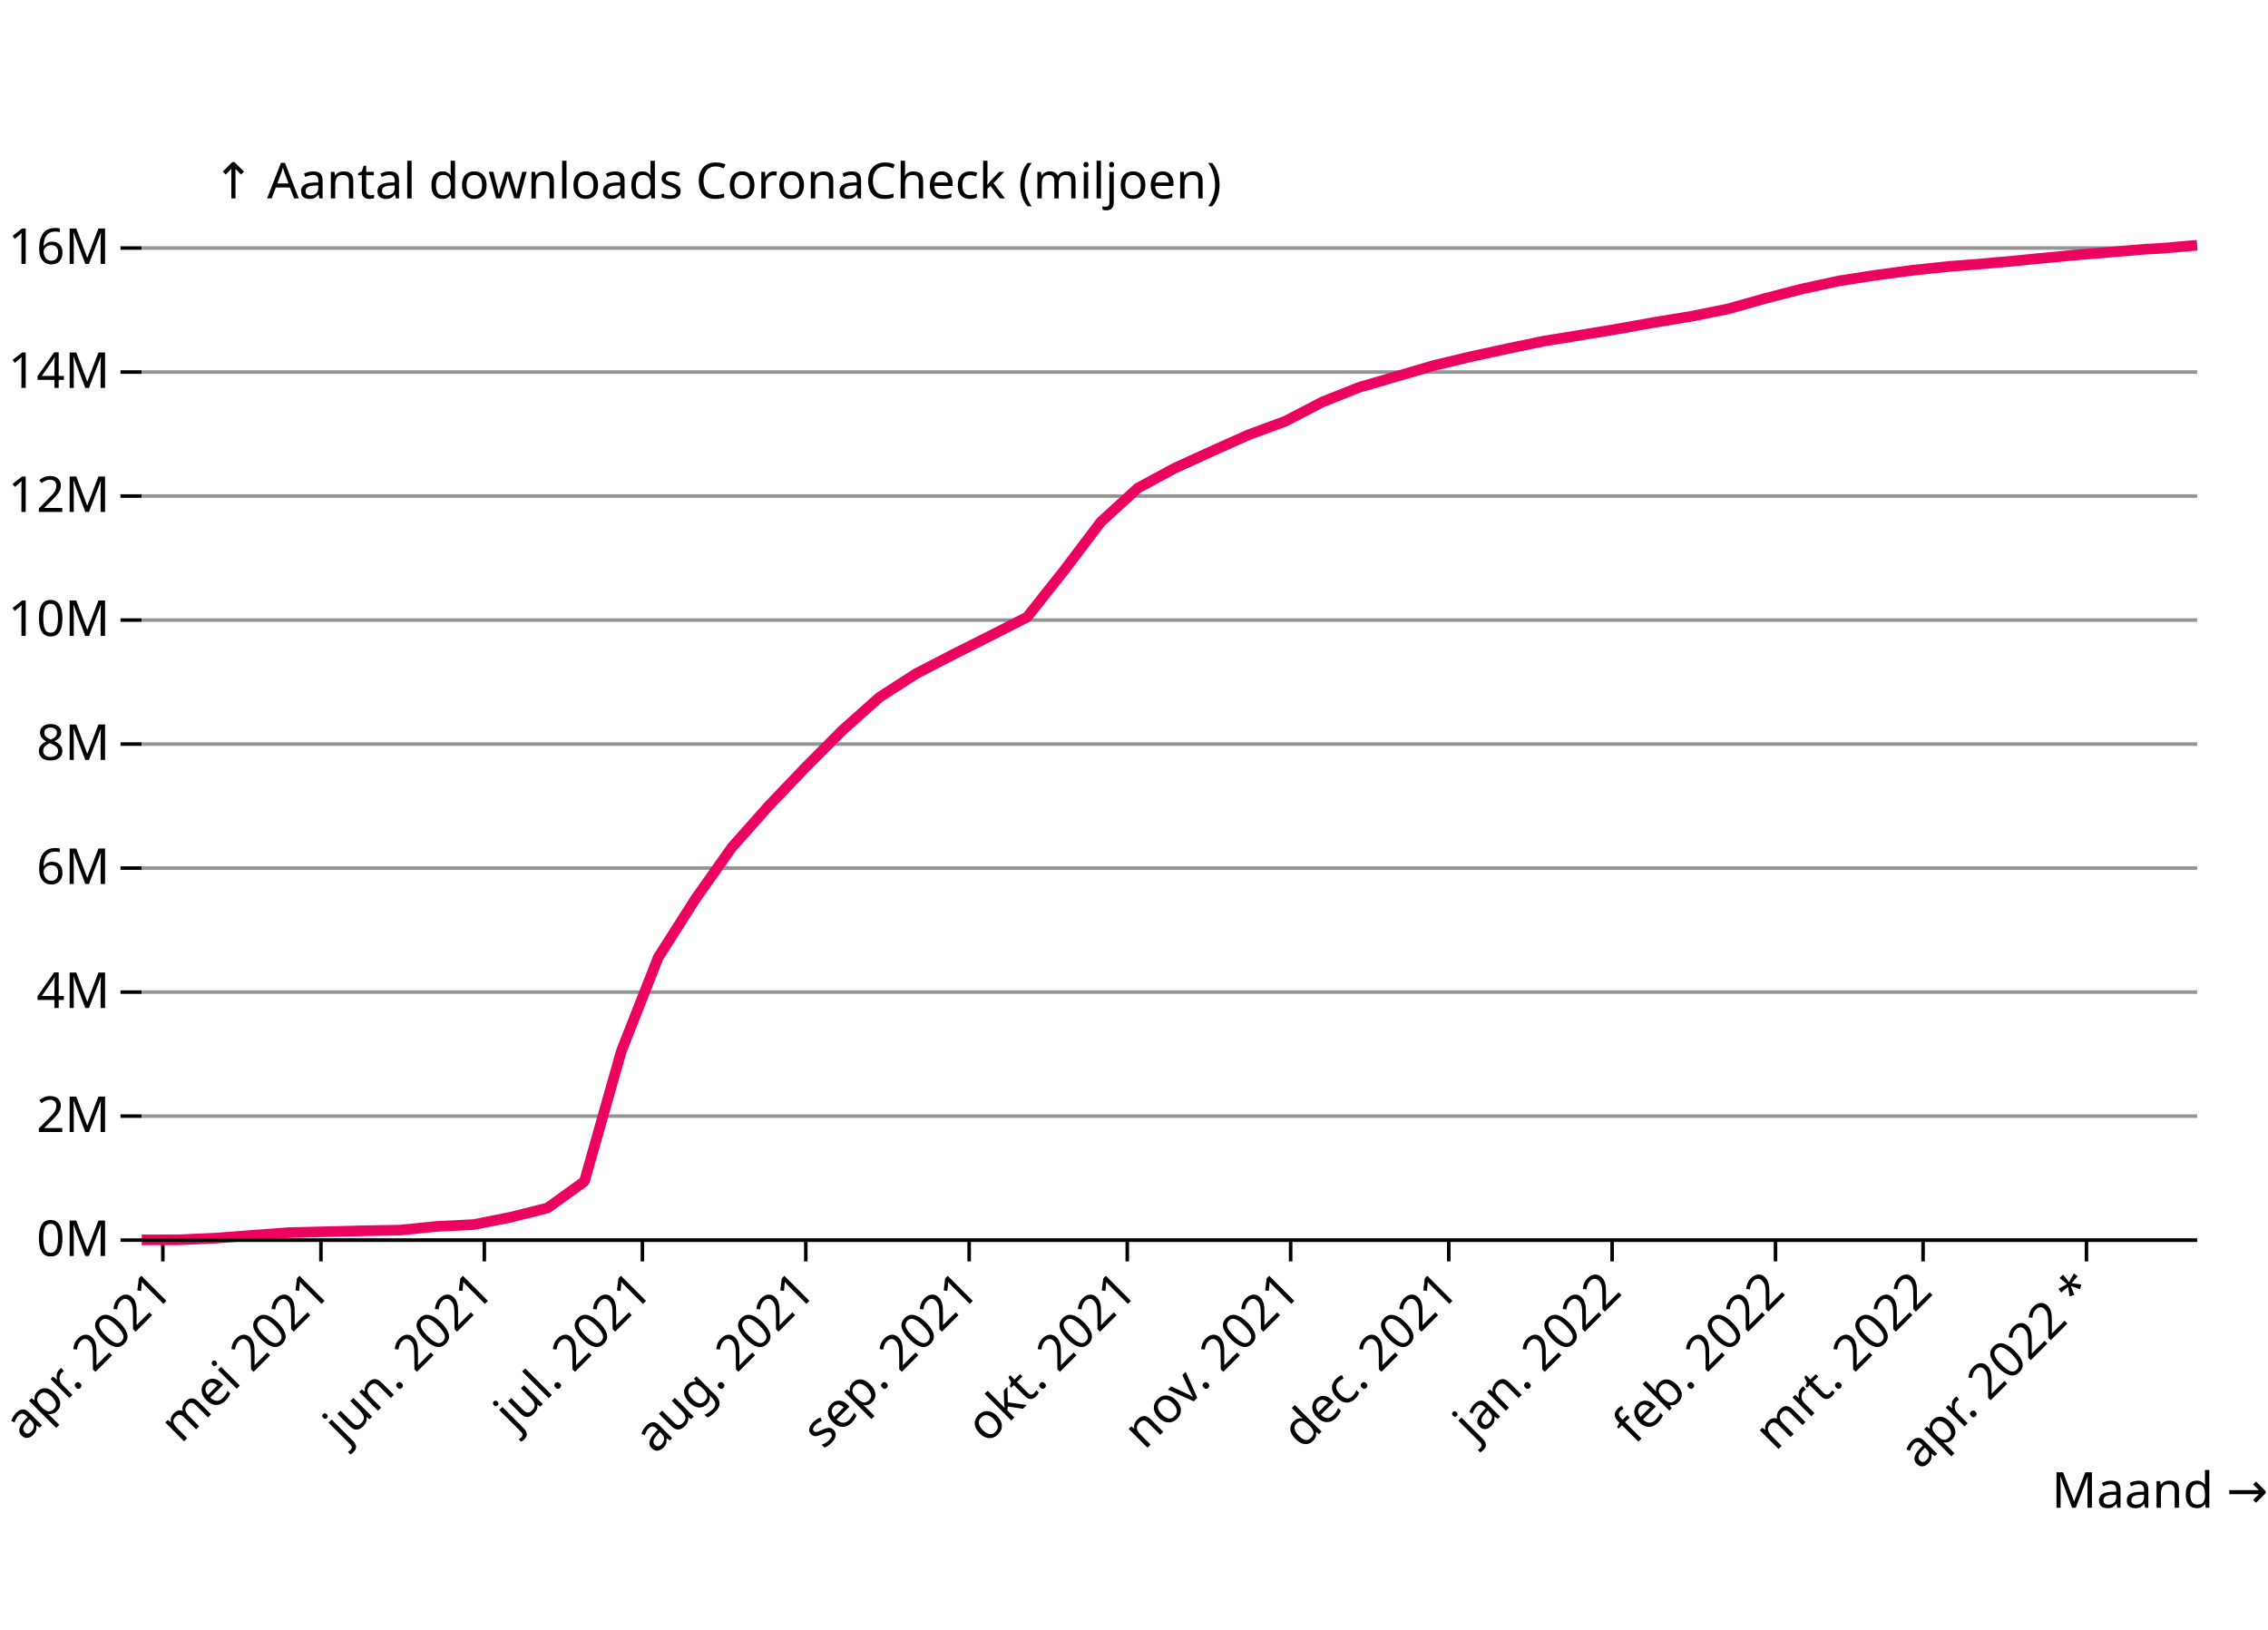
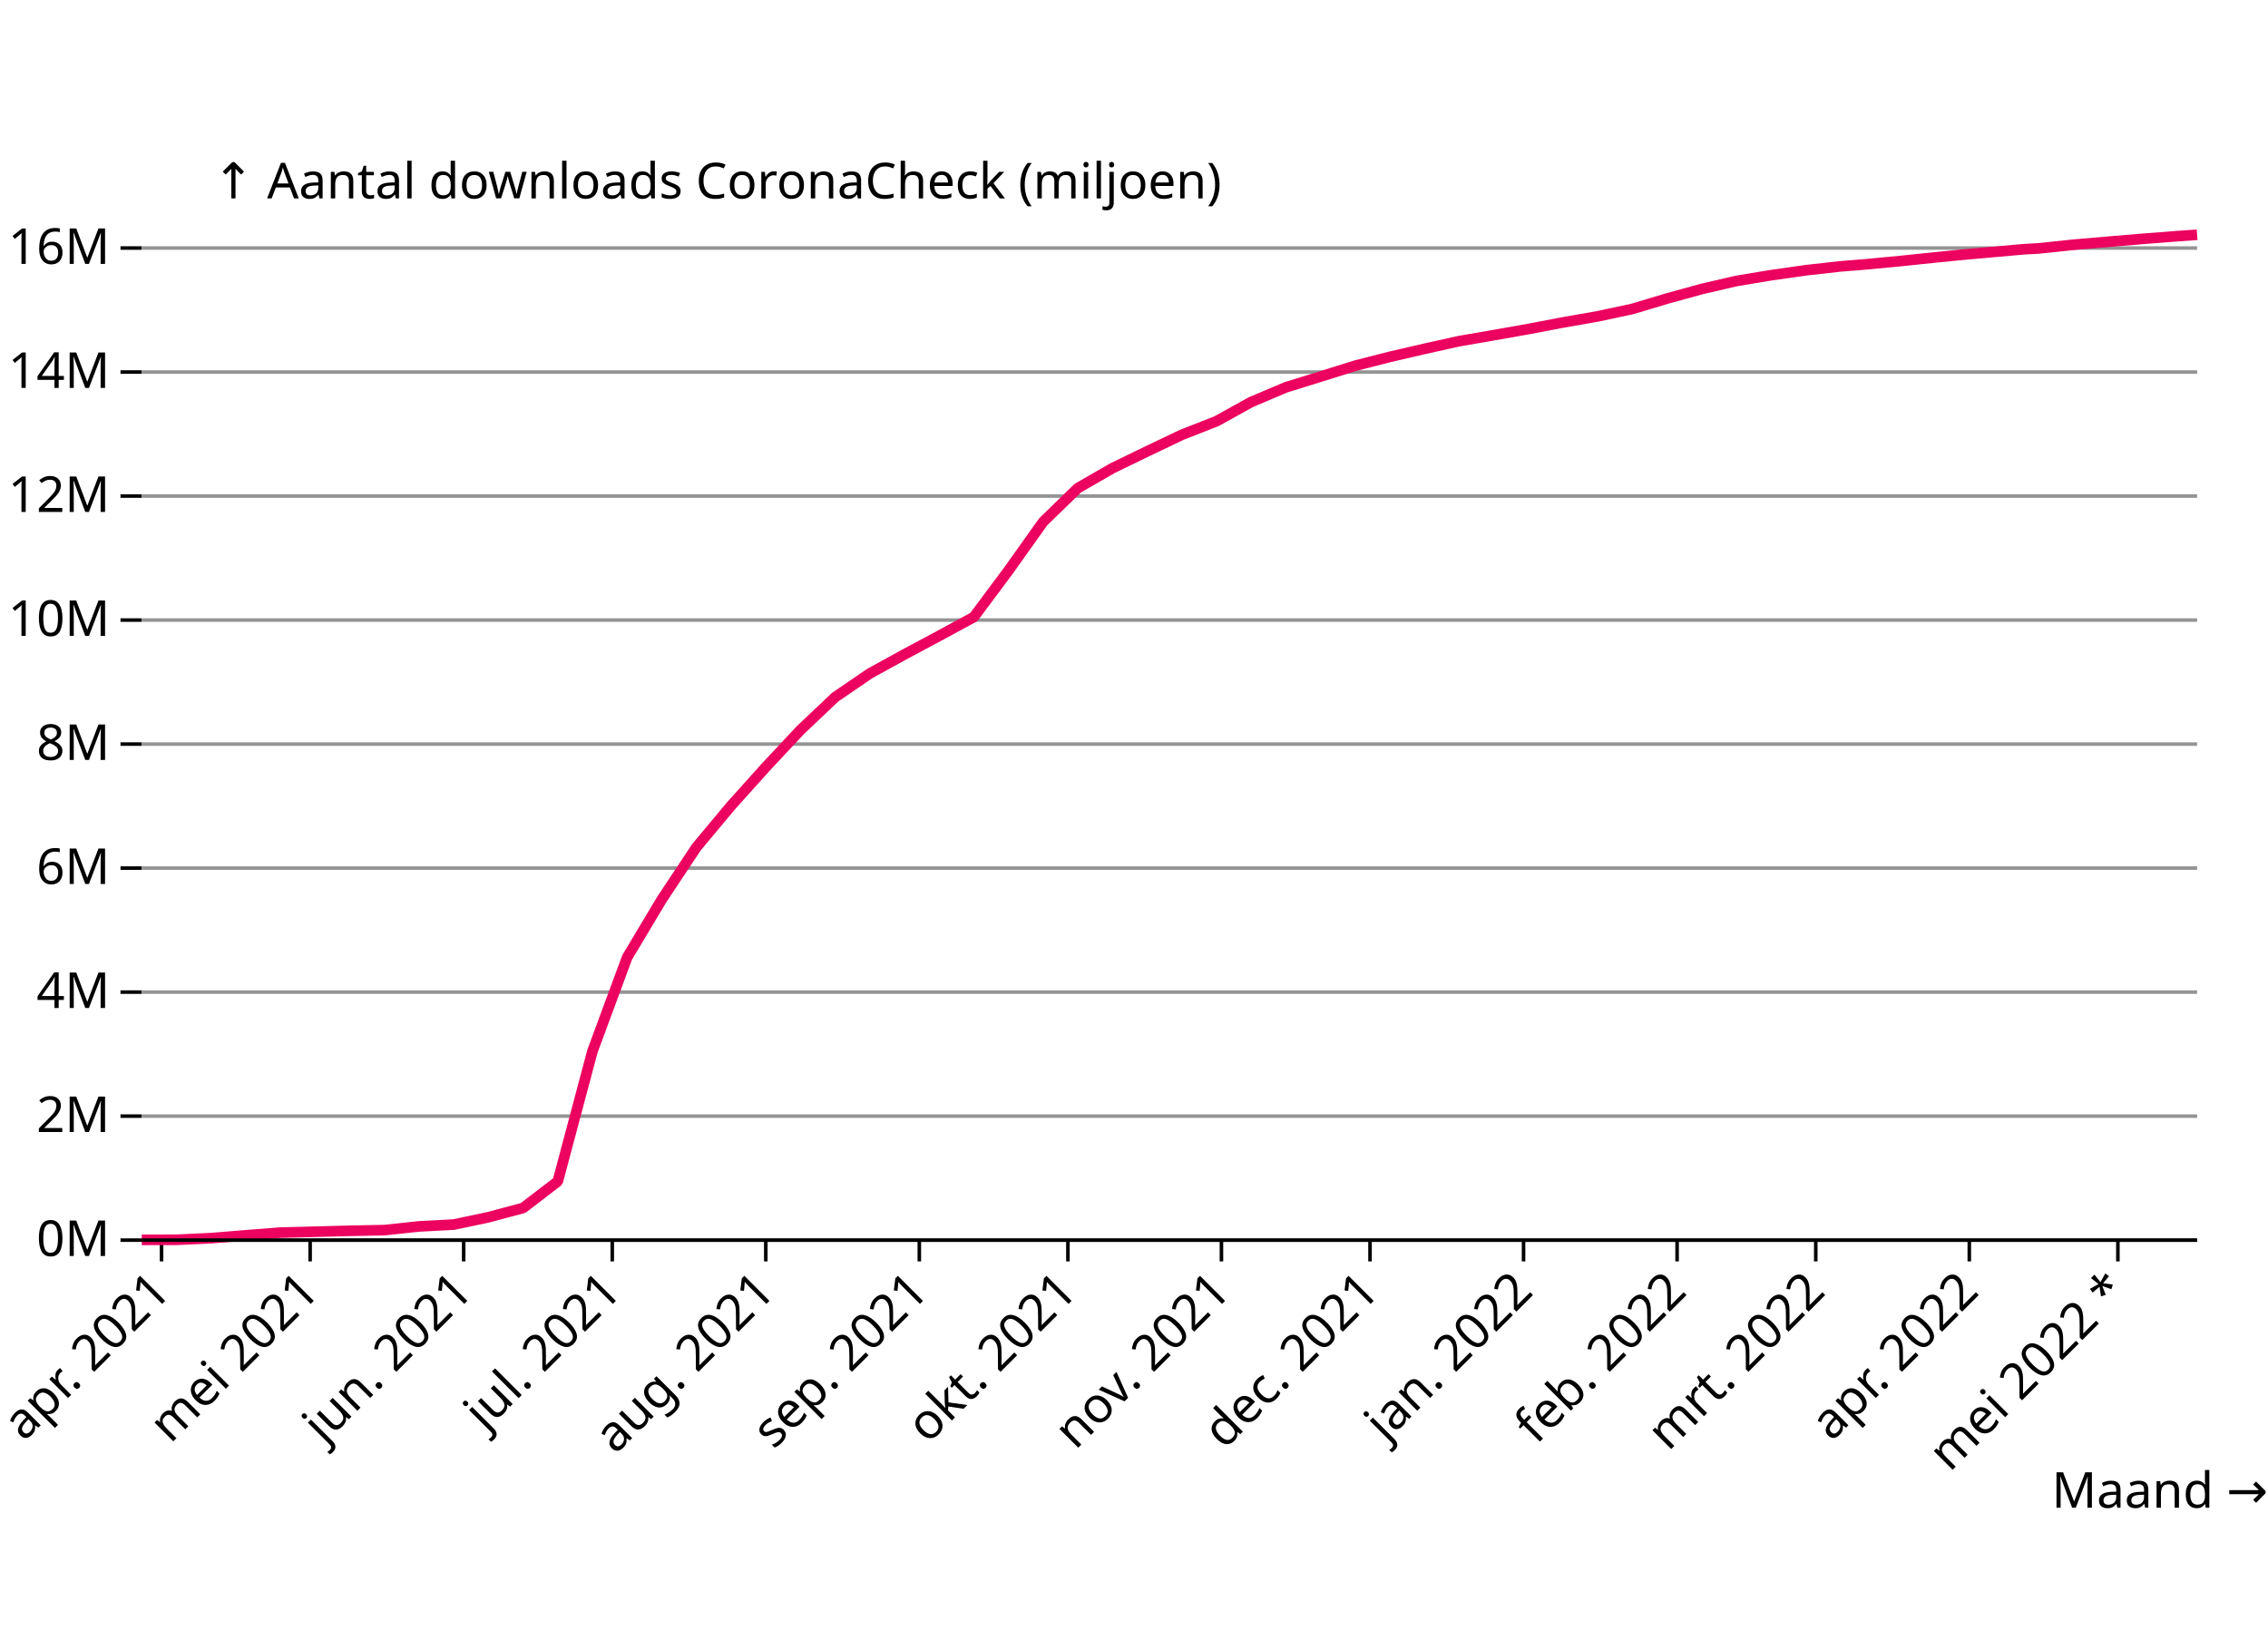
<svg xmlns="http://www.w3.org/2000/svg" class="plot" fill="currentColor" text-anchor="middle" width="640" height="460" viewBox="0 0 640 400" style="font-family: 'RO Sans', sans-serif; font-size: 14px;">
  <style>
        line[stroke-opacity] {
            stroke-opacity: 1;
            stroke: #949494;
        }
</style>
  <g transform="translate(40,0)" fill="none" text-anchor="end">
    <g class="tick" opacity="1" transform="translate(0,320)">
      <line stroke="currentColor" x2="-6" />
      <line stroke="currentColor" x2="580" stroke-opacity="0.1" />
      <text fill="currentColor" x="-9" dy="0.32em">0M</text>
    </g>
    <g class="tick" opacity="1" transform="translate(0,285)">
      <line stroke="currentColor" x2="-6" />
      <line stroke="currentColor" x2="580" stroke-opacity="0.1" />
      <text fill="currentColor" x="-9" dy="0.32em">2M</text>
    </g>
    <g class="tick" opacity="1" transform="translate(0,250)">
      <line stroke="currentColor" x2="-6" />
      <line stroke="currentColor" x2="580" stroke-opacity="0.1" />
      <text fill="currentColor" x="-9" dy="0.32em">4M</text>
    </g>
    <g class="tick" opacity="1" transform="translate(0,215)">
      <line stroke="currentColor" x2="-6" />
      <line stroke="currentColor" x2="580" stroke-opacity="0.1" />
      <text fill="currentColor" x="-9" dy="0.32em">6M</text>
    </g>
    <g class="tick" opacity="1" transform="translate(0,180)">
      <line stroke="currentColor" x2="-6" />
      <line stroke="currentColor" x2="580" stroke-opacity="0.1" />
      <text fill="currentColor" x="-9" dy="0.32em">8M</text>
    </g>
    <g class="tick" opacity="1" transform="translate(0,145)">
      <line stroke="currentColor" x2="-6" />
      <line stroke="currentColor" x2="580" stroke-opacity="0.1" />
      <text fill="currentColor" x="-9" dy="0.32em">10M</text>
    </g>
    <g class="tick" opacity="1" transform="translate(0,110)">
      <line stroke="currentColor" x2="-6" />
      <line stroke="currentColor" x2="580" stroke-opacity="0.1" />
      <text fill="currentColor" x="-9" dy="0.32em">12M</text>
    </g>
    <g class="tick" opacity="1" transform="translate(0,75)">
      <line stroke="currentColor" x2="-6" />
      <line stroke="currentColor" x2="580" stroke-opacity="0.1" />
      <text fill="currentColor" x="-9" dy="0.32em">14M</text>
    </g>
    <g class="tick" opacity="1" transform="translate(0,40)">
      <line stroke="currentColor" x2="-6" />
      <line stroke="currentColor" x2="580" stroke-opacity="0.1" />
      <text fill="currentColor" x="-9" dy="0.32em">16M</text>
    </g>
    <text fill="currentColor" transform="translate(20,40)" dy="-1em" text-anchor="start">↑ Aantal downloads CoronaCheck (miljoen)</text>
  </g>
  <g transform="translate(0,320)" fill="none" text-anchor="middle">
-     <g class="tick" opacity="1" transform="translate(45.94872,0)">
+     <g class="tick" opacity="1" transform="translate(45.59036,0)">
      <line stroke="currentColor" y2="6" />
      <text fill="currentColor" dy="0.32em" transform="translate(0, 11.82843) rotate(-45)" text-anchor="end">apr. 2021</text>
    </g>
-     <g class="tick" opacity="1" transform="translate(90.5641,0)">
+     <g class="tick" opacity="1" transform="translate(87.51807,0)">
      <line stroke="currentColor" y2="6" />
      <text fill="currentColor" dy="0.32em" transform="translate(0, 11.82843) rotate(-45)" text-anchor="end">mei 2021</text>
    </g>
-     <g class="tick" opacity="1" transform="translate(136.6667,0)">
+     <g class="tick" opacity="1" transform="translate(130.8434,0)">
      <line stroke="currentColor" y2="6" />
      <text fill="currentColor" dy="0.32em" transform="translate(0, 11.82843) rotate(-45)" text-anchor="end">jun. 2021</text>
    </g>
-     <g class="tick" opacity="1" transform="translate(181.2821,0)">
+     <g class="tick" opacity="1" transform="translate(172.7711,0)">
      <line stroke="currentColor" y2="6" />
      <text fill="currentColor" dy="0.32em" transform="translate(0, 11.82843) rotate(-45)" text-anchor="end">jul. 2021</text>
    </g>
-     <g class="tick" opacity="1" transform="translate(227.3846,0)">
+     <g class="tick" opacity="1" transform="translate(216.0964,0)">
      <line stroke="currentColor" y2="6" />
      <text fill="currentColor" dy="0.32em" transform="translate(0, 11.82843) rotate(-45)" text-anchor="end">aug. 2021</text>
    </g>
-     <g class="tick" opacity="1" transform="translate(273.4872,0)">
+     <g class="tick" opacity="1" transform="translate(259.4217,0)">
      <line stroke="currentColor" y2="6" />
      <text fill="currentColor" dy="0.32em" transform="translate(0, 11.82843) rotate(-45)" text-anchor="end">sep. 2021</text>
    </g>
-     <g class="tick" opacity="1" transform="translate(318.1026,0)">
+     <g class="tick" opacity="1" transform="translate(301.3494,0)">
      <line stroke="currentColor" y2="6" />
      <text fill="currentColor" dy="0.32em" transform="translate(0, 11.82843) rotate(-45)" text-anchor="end">okt. 2021</text>
    </g>
-     <g class="tick" opacity="1" transform="translate(364.2051,0)">
+     <g class="tick" opacity="1" transform="translate(344.6747,0)">
      <line stroke="currentColor" y2="6" />
      <text fill="currentColor" dy="0.32em" transform="translate(0, 11.82843) rotate(-45)" text-anchor="end">nov. 2021</text>
    </g>
-     <g class="tick" opacity="1" transform="translate(408.8205,0)">
+     <g class="tick" opacity="1" transform="translate(386.6024,0)">
      <line stroke="currentColor" y2="6" />
      <text fill="currentColor" dy="0.32em" transform="translate(0, 11.82843) rotate(-45)" text-anchor="end">dec. 2021</text>
    </g>
-     <g class="tick" opacity="1" transform="translate(454.9231,0)">
+     <g class="tick" opacity="1" transform="translate(429.9277,0)">
      <line stroke="currentColor" y2="6" />
      <text fill="currentColor" dy="0.32em" transform="translate(0, 11.82843) rotate(-45)" text-anchor="end">jan. 2022</text>
    </g>
-     <g class="tick" opacity="1" transform="translate(501.0256,0)">
+     <g class="tick" opacity="1" transform="translate(473.253,0)">
      <line stroke="currentColor" y2="6" />
      <text fill="currentColor" dy="0.32em" transform="translate(0, 11.82843) rotate(-45)" text-anchor="end">feb. 2022</text>
    </g>
-     <g class="tick" opacity="1" transform="translate(542.6667,0)">
+     <g class="tick" opacity="1" transform="translate(512.3855,0)">
      <line stroke="currentColor" y2="6" />
      <text fill="currentColor" dy="0.32em" transform="translate(0, 11.82843) rotate(-45)" text-anchor="end">mrt. 2022</text>
    </g>
-     <g class="tick" opacity="1" transform="translate(588.7692,0)">
+     <g class="tick" opacity="1" transform="translate(555.7108,0)">
      <line stroke="currentColor" y2="6" />
-       <text fill="currentColor" dy="0.32em" transform="translate(0, 11.82843) rotate(-45)" text-anchor="end">apr. 2022 *</text>
+       <text fill="currentColor" dy="0.32em" transform="translate(0, 11.82843) rotate(-45)" text-anchor="end">apr. 2022</text>
+     </g>
+     <g class="tick" opacity="1" transform="translate(597.6386,0)">
+       <line stroke="currentColor" y2="6" />
+       <text fill="currentColor" dy="0.32em" transform="translate(0, 11.82843) rotate(-45)" text-anchor="end">mei 2022 *</text>
    </g>
    <text fill="currentColor" transform="translate(640,80)" dy="-0.32em" text-anchor="end">Maand →</text>
  </g>
  <g fill="none" stroke="#ec025f" stroke-width="3" stroke-miterlimit="1">
-     <path d="M40,319.913L50.41,319.904L60.821,319.443L71.231,318.642L81.641,317.884L92.051,317.625L102.462,317.367L112.872,317.175L123.282,316.124L133.692,315.608L144.103,313.538L154.513,310.924L164.923,303.423L175.333,266.691L185.744,240.217L196.154,223.842L206.564,209.102L216.974,197.384L227.385,186.495L237.795,176.035L248.205,166.763L258.615,160.075L269.026,154.694L279.436,149.46L289.846,144.155L300.256,131.031L310.667,117.281L321.077,107.765L331.487,102.133L341.897,97.381L352.308,92.713L362.718,88.878L373.128,83.461L383.538,79.314L393.949,76.283L404.359,73.219L414.769,70.719L425.179,68.45L435.59,66.281L446,64.589L456.41,62.857L466.821,60.995L477.231,59.277L487.641,57.183L498.051,54.246L508.462,51.558L508.462,51.558L518.872,49.289L529.282,47.667L539.692,46.274L550.103,45.178L557.538,44.614L567.949,43.687L578.359,42.663L585.795,41.965L605.128,40.344L609.59,40.111L620,39.208" />
+     <path d="M40,319.913L49.783,319.904L59.566,319.443L69.349,318.642L79.133,317.884L88.916,317.625L98.699,317.367L108.482,317.175L118.265,316.124L128.048,315.608L137.831,313.538L147.614,310.924L157.398,303.423L167.181,266.691L176.964,240.217L186.747,223.842L196.53,209.102L206.313,197.384L216.096,186.495L225.88,176.035L235.663,166.763L245.446,160.075L255.229,154.694L265.012,149.46L274.795,144.155L284.578,131.031L294.361,117.281L304.145,107.765L313.928,102.133L323.711,97.381L333.494,92.713L343.277,88.878L353.06,83.461L362.843,79.314L372.627,76.283L382.41,73.219L392.193,70.719L401.976,68.45L411.759,66.281L421.542,64.589L431.325,62.857L441.108,60.995L450.892,59.277L460.675,57.183L470.458,54.246L480.241,51.558L480.241,51.558L490.024,49.289L499.807,47.667L509.59,46.274L519.373,45.178L526.361,44.614L536.145,43.687L545.928,42.663L552.916,41.965L571.084,40.344L575.277,40.111L585.06,39.072L594.843,38.235L604.627,37.411L614.41,36.65L620,36.258" />
  </g>
  <g stroke="currentColor">
    <line x1="40" x2="620" y1="320" y2="320" />
  </g>
</svg>
